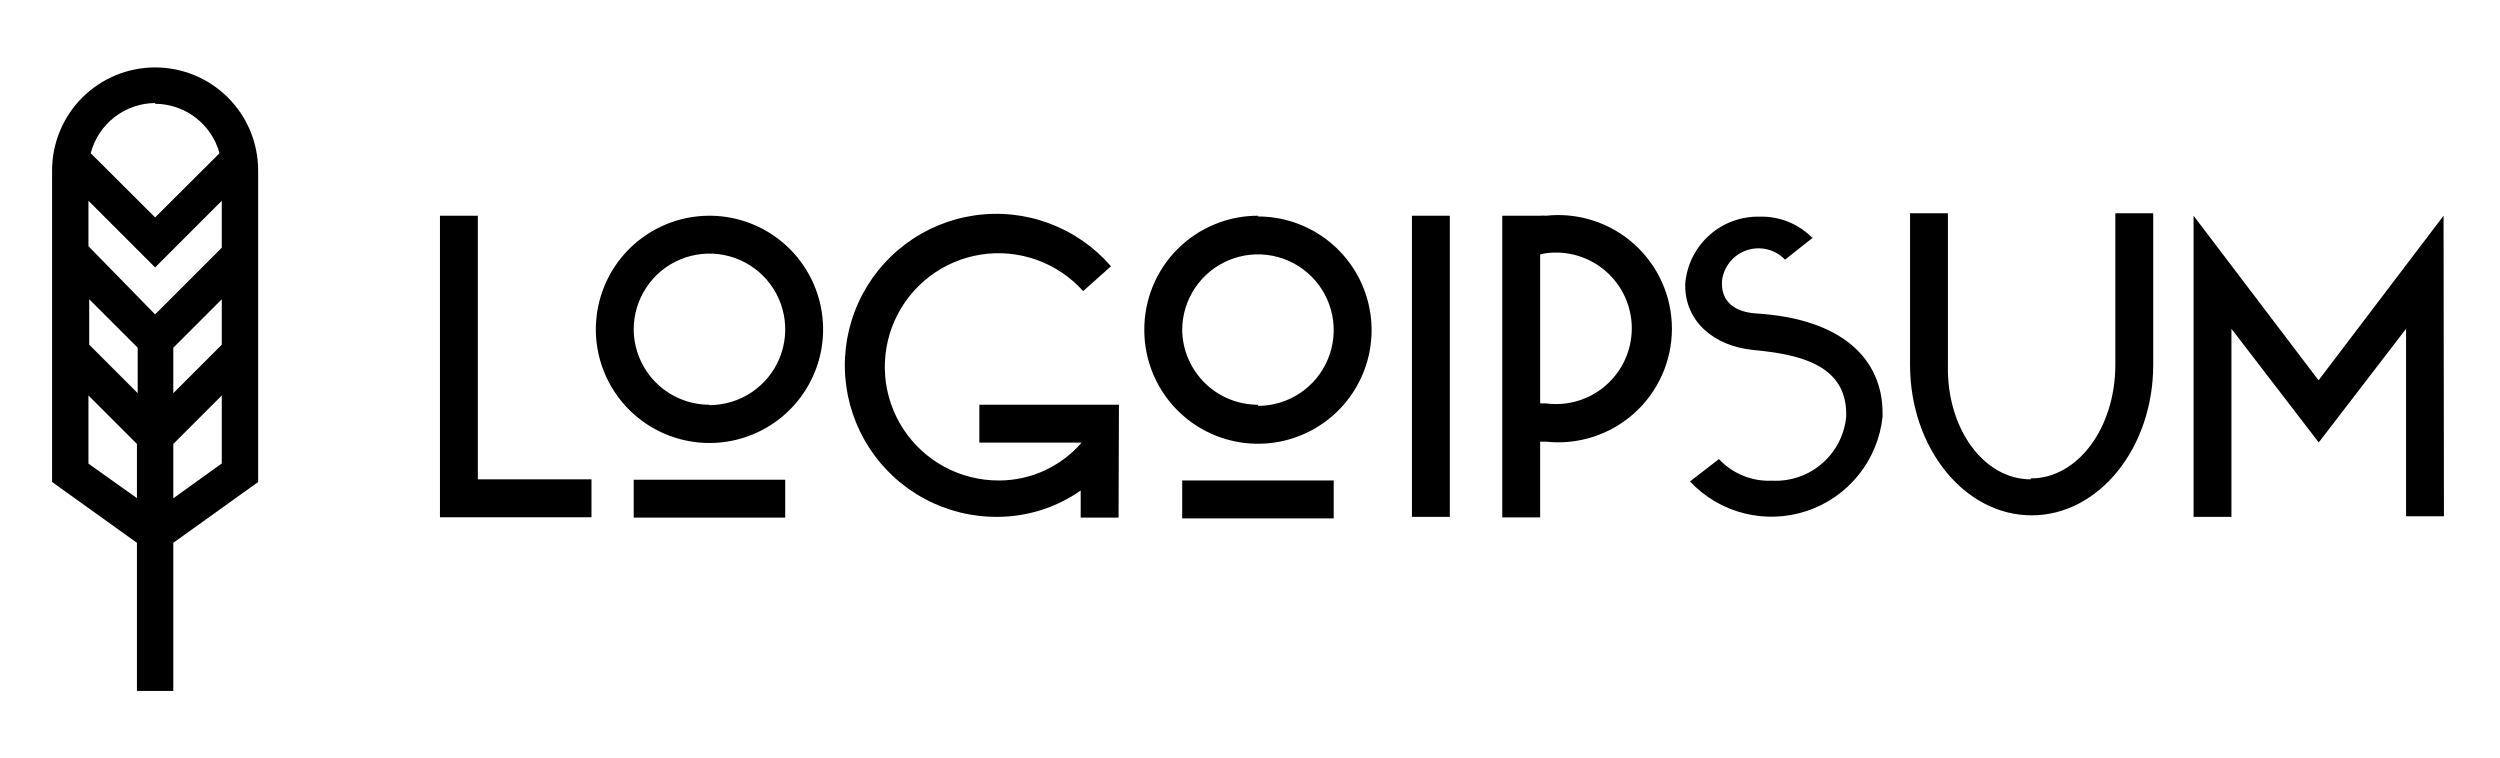
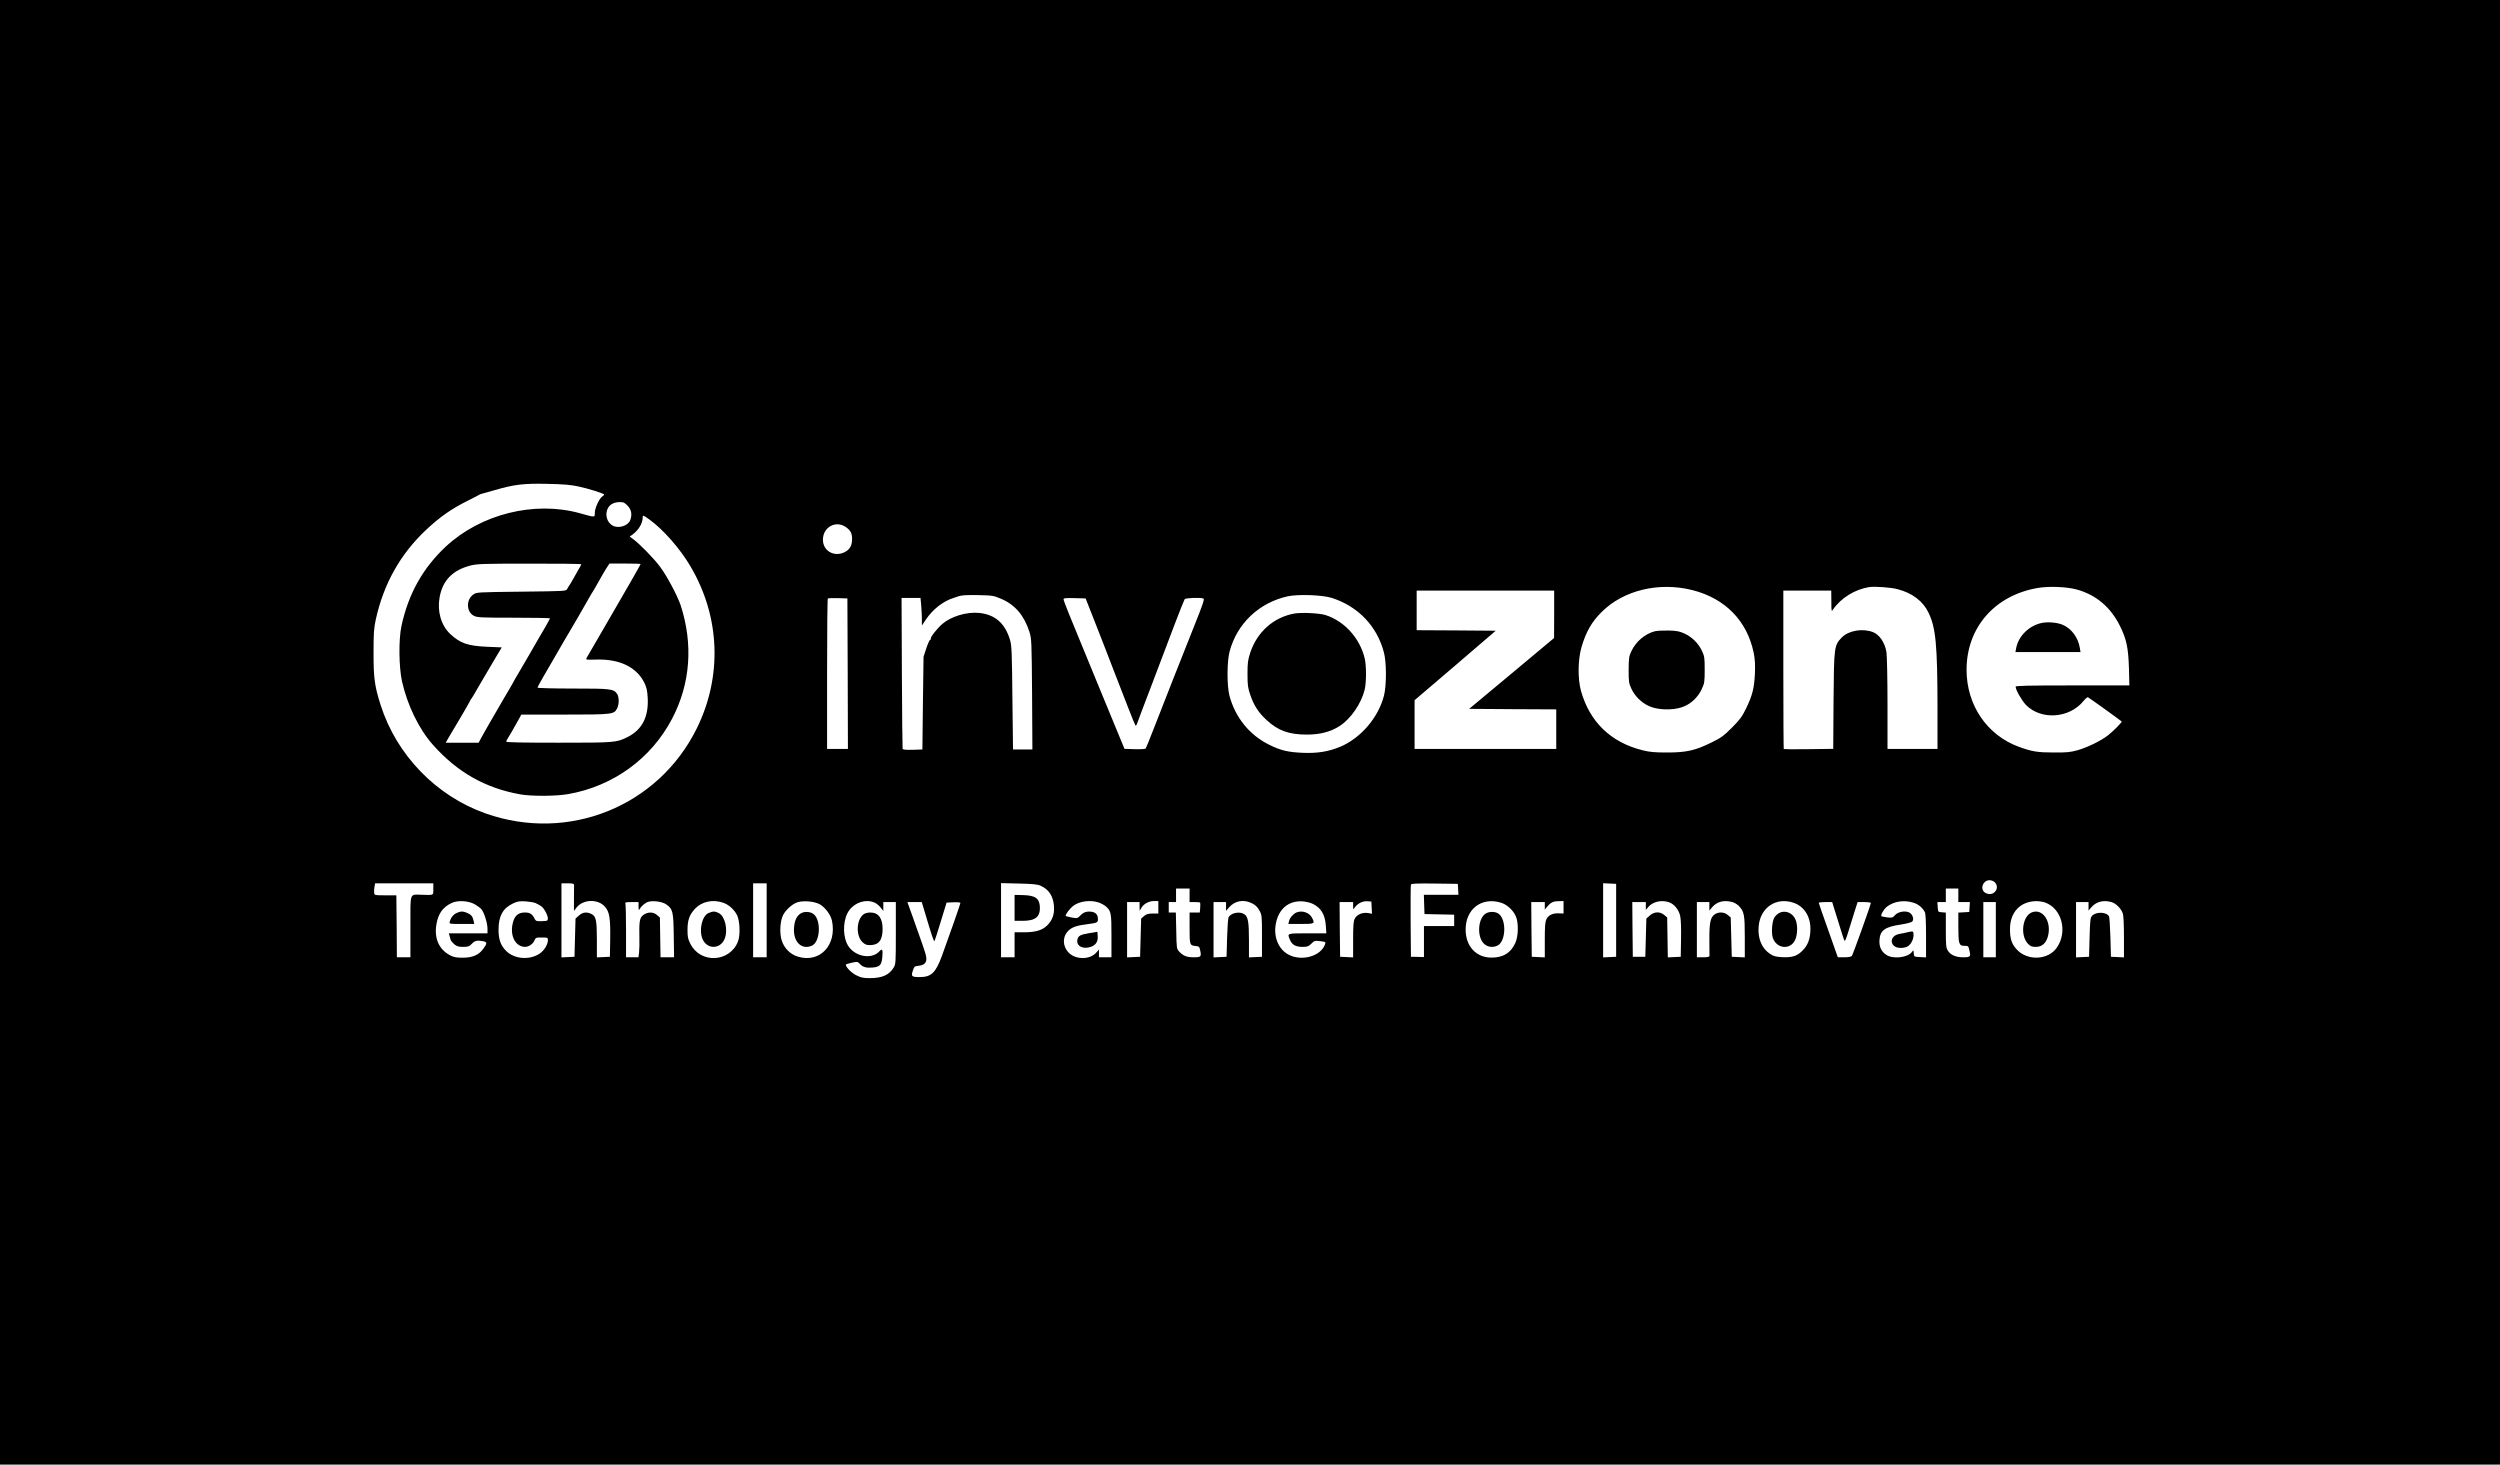
- <svg xmlns="http://www.w3.org/2000/svg" id="logo-1" viewBox="0 0 132 40" fill="currentColor">
-   <path d="M23.23 11.39H25.23V25.31H31.23V27.31H23.23V11.39ZM37.46 11.39C38.647 11.39 39.807 11.742 40.793 12.401C41.78 13.06 42.549 13.998 43.003 15.094C43.457 16.19 43.576 17.397 43.345 18.561C43.113 19.724 42.542 20.794 41.703 21.633C40.864 22.472 39.794 23.043 38.63 23.275C37.467 23.506 36.26 23.387 35.164 22.933C34.068 22.479 33.13 21.71 32.471 20.723C31.812 19.737 31.46 18.577 31.46 17.39C31.46 16.602 31.615 15.822 31.917 15.094C32.218 14.366 32.66 13.704 33.217 13.147C33.775 12.59 34.436 12.148 35.164 11.847C35.892 11.545 36.672 11.39 37.46 11.39V11.39ZM37.46 21.39C38.251 21.39 39.025 21.155 39.682 20.716C40.34 20.276 40.853 19.652 41.156 18.921C41.458 18.19 41.538 17.386 41.383 16.61C41.229 15.834 40.848 15.121 40.288 14.562C39.729 14.002 39.016 13.621 38.24 13.467C37.464 13.312 36.66 13.392 35.929 13.694C35.198 13.997 34.574 14.51 34.134 15.168C33.695 15.825 33.46 16.599 33.46 17.39C33.465 18.447 33.889 19.46 34.639 20.206C35.388 20.951 36.403 21.37 37.46 21.37V21.39ZM33.46 25.33H41.46V27.33H33.46V25.33ZM59.06 27.33H57.06V25.9C55.77 26.803 54.234 27.288 52.66 27.29C51.318 27.299 49.994 26.97 48.812 26.333C47.63 25.697 46.628 24.773 45.897 23.647C45.166 22.521 44.73 21.229 44.629 19.89C44.528 18.551 44.766 17.209 45.321 15.986C45.875 14.763 46.728 13.7 47.802 12.894C48.875 12.087 50.135 11.564 51.463 11.372C52.792 11.18 54.148 11.326 55.405 11.796C56.663 12.265 57.782 13.044 58.66 14.06L57.19 15.37C56.522 14.624 55.679 14.056 54.736 13.72C53.793 13.383 52.78 13.287 51.791 13.442C50.802 13.597 49.867 13.997 49.072 14.605C48.276 15.214 47.646 16.012 47.238 16.926C46.83 17.841 46.658 18.843 46.736 19.841C46.815 20.839 47.142 21.802 47.688 22.641C48.234 23.481 48.981 24.17 49.862 24.647C50.743 25.123 51.729 25.372 52.73 25.37C53.561 25.372 54.383 25.194 55.139 24.849C55.895 24.503 56.567 23.999 57.11 23.37H51.71V21.37H59.08L59.06 27.33ZM66.42 11.43C67.607 11.43 68.767 11.782 69.753 12.441C70.74 13.101 71.509 14.037 71.963 15.134C72.417 16.23 72.536 17.437 72.305 18.601C72.073 19.764 71.502 20.834 70.663 21.673C69.823 22.512 68.754 23.083 67.591 23.315C66.427 23.546 65.22 23.427 64.124 22.973C63.028 22.519 62.09 21.75 61.431 20.763C60.772 19.777 60.42 18.617 60.42 17.43C60.415 16.637 60.567 15.851 60.867 15.117C61.167 14.383 61.61 13.716 62.17 13.154C62.73 12.593 63.396 12.148 64.129 11.845C64.861 11.542 65.647 11.387 66.44 11.39L66.42 11.43ZM66.42 21.43C67.211 21.43 67.984 21.195 68.642 20.756C69.3 20.316 69.813 19.692 70.115 18.961C70.418 18.23 70.498 17.426 70.343 16.65C70.189 15.874 69.808 15.161 69.248 14.602C68.689 14.042 67.976 13.661 67.2 13.507C66.424 13.352 65.62 13.432 64.889 13.735C64.158 14.037 63.534 14.55 63.094 15.208C62.655 15.866 62.42 16.639 62.42 17.43C62.436 18.484 62.867 19.489 63.62 20.227C64.372 20.965 65.386 21.375 66.44 21.37L66.42 21.43ZM62.42 25.37H70.42V27.37H62.42V25.37ZM74.55 11.39H76.55V27.29H74.55V11.39ZM79.32 11.39H81.32C81.423 11.379 81.527 11.379 81.63 11.39C82.468 11.299 83.315 11.386 84.117 11.644C84.919 11.902 85.657 12.327 86.284 12.889C86.912 13.452 87.413 14.141 87.756 14.91C88.1 15.679 88.277 16.512 88.277 17.355C88.277 18.198 88.1 19.031 87.756 19.8C87.413 20.569 86.912 21.258 86.284 21.821C85.657 22.383 84.919 22.808 84.117 23.066C83.315 23.324 82.468 23.411 81.63 23.32H81.32V27.32H79.32V11.39ZM81.32 13.39V21.3H81.63C82.195 21.375 82.769 21.329 83.315 21.164C83.86 20.999 84.364 20.72 84.793 20.344C85.222 19.969 85.565 19.506 85.801 18.987C86.036 18.468 86.158 17.905 86.158 17.335C86.158 16.765 86.036 16.202 85.801 15.683C85.565 15.164 85.222 14.701 84.793 14.326C84.364 13.95 83.86 13.671 83.315 13.506C82.769 13.341 82.195 13.295 81.63 13.37C81.521 13.381 81.414 13.405 81.31 13.44L81.32 13.39ZM95.73 12.54L94.25 13.71C93.995 13.443 93.668 13.255 93.31 13.167C92.951 13.079 92.575 13.096 92.225 13.214C91.875 13.333 91.567 13.549 91.336 13.837C91.104 14.125 90.96 14.473 90.92 14.84V15C90.92 15.88 91.53 16.47 92.72 16.55C97.3 16.83 99.4 18.98 99.4 21.82V22C99.282 23.124 98.843 24.19 98.136 25.072C97.43 25.954 96.484 26.615 95.413 26.975C94.342 27.335 93.189 27.38 92.093 27.105C90.997 26.829 90.003 26.244 89.23 25.42L90.76 24.24C91.116 24.622 91.551 24.921 92.034 25.118C92.518 25.315 93.038 25.404 93.56 25.38C94.523 25.431 95.469 25.108 96.199 24.478C96.93 23.848 97.388 22.96 97.48 22V21.86C97.48 19.19 94.86 18.7 92.59 18.48C90.49 18.28 88.98 16.97 88.98 15.08V15C89.054 14.016 89.503 13.098 90.234 12.436C90.966 11.773 91.924 11.417 92.91 11.44C93.433 11.425 93.953 11.519 94.437 11.717C94.921 11.915 95.358 12.213 95.72 12.59L95.73 12.54ZM107.23 25.26C109.72 25.26 111.69 22.57 111.69 19.26V11.26H113.69V19.26C113.69 23.66 110.81 27.21 107.27 27.21C103.73 27.21 100.85 23.66 100.85 19.26V11.26H102.85V19.26C102.77 22.62 104.74 25.31 107.22 25.31L107.23 25.26ZM129.04 27.26H127.04V17.36L122.43 23.36L117.82 17.36V27.29H115.82V11.39L122.42 20.08L129.02 11.39L129.04 27.26Z" class="ccustom" fill="currentColor" />
-   <path d="M13.63 9C13.63 7.557 13.057 6.174 12.037 5.153C11.017 4.133 9.633 3.56 8.19 3.56C6.747 3.56 5.364 4.133 4.343 5.153C3.323 6.174 2.75 7.557 2.75 9V25.45L7.23 28.66V36.48H9.15V28.66L13.63 25.45V9ZM11.71 18.2L9.15 20.76V18.36L11.71 15.8V18.2ZM4.71 15.8L7.27 18.36V20.76L4.71 18.2V15.8ZM11.71 13.08L8.19 16.6L4.67 13V10.6L8.19 14.12L11.71 10.6V13.08ZM8.19 5.48C8.964 5.483 9.716 5.741 10.33 6.212C10.944 6.683 11.387 7.343 11.59 8.09L8.19 11.48L4.79 8.09C4.986 7.336 5.425 6.667 6.04 6.188C6.655 5.709 7.411 5.446 8.19 5.44V5.48ZM4.67 24.48V20.88L7.23 23.44V26.3L4.67 24.48ZM9.15 26.31V23.44L11.71 20.88V24.47L9.15 26.31Z" class="ccustom" fill="currentColor" />
+ <svg xmlns="http://www.w3.org/2000/svg" version="1.0" width="2400pt" height="1406pt" viewBox="0 0 2400 1406" preserveAspectRatio="xMidYMid meet">
+   <g transform="translate(0,1406) scale(0.1,-0.1)" fill="#000000" stroke="none">
+     <path d="M0 7030 l0 -7030 12000 0 12000 0 0 7030 0 7030 -12000 0 -12000 0 0 -7030z m5548 2361 c104 -22 252 -69 252 -79 0 -4 -8 -12 -19 -19 -28 -18 -71 -112 -71 -156 0 -46 7 -46 -147 -3 -434 119 -947 -9 -1282 -320 -222 -207 -361 -456 -427 -764 -28 -130 -25 -391 5 -530 50 -226 162 -458 296 -609 234 -264 504 -417 840 -477 108 -19 338 -18 456 2 434 75 802 341 1003 728 174 334 202 712 80 1086 -29 88 -134 286 -198 370 -61 81 -197 221 -261 267 l-30 22 23 16 c62 45 102 110 102 168 0 24 5 22 64 -20 134 -97 293 -278 394 -449 286 -483 308 -1056 61 -1557 -370 -749 -1233 -1097 -2027 -816 -474 167 -855 560 -1008 1041 -58 183 -68 256 -68 498 0 195 3 238 22 325 76 342 234 623 479 855 135 127 247 206 409 286 54 27 101 51 104 54 3 3 10 6 15 7 6 1 66 18 135 38 187 54 273 65 505 60 151 -3 223 -9 293 -24z m478 -187 c36 -38 44 -85 24 -138 -20 -54 -113 -83 -168 -52 -56 30 -77 107 -47 166 20 38 59 59 114 60 37 0 48 -5 77 -36z m2096 -205 c43 -31 58 -59 58 -112 0 -63 -21 -102 -70 -127 -101 -51 -210 10 -210 119 0 121 125 189 222 120z m-2542 -356 c0 -5 -10 -24 -22 -43 -11 -19 -35 -60 -51 -90 -16 -30 -35 -61 -41 -69 -5 -7 -15 -23 -21 -35 -11 -21 -13 -21 -440 -26 -429 -5 -430 -5 -462 -28 -71 -50 -66 -168 7 -204 31 -16 72 -18 383 -18 191 0 347 -3 347 -6 0 -5 -67 -124 -130 -229 -10 -16 -42 -73 -72 -125 -30 -52 -76 -130 -101 -173 -26 -43 -47 -80 -47 -82 0 -2 -62 -109 -90 -155 -5 -8 -31 -53 -58 -100 -27 -47 -66 -114 -87 -150 -21 -36 -52 -91 -69 -122 l-31 -58 -158 0 -158 0 27 48 c16 26 67 114 116 195 48 82 88 151 88 154 0 3 8 17 19 31 10 15 27 43 37 62 11 19 46 80 79 135 32 55 84 143 115 195 l57 95 -141 6 c-185 8 -259 34 -354 123 -87 82 -126 216 -102 351 29 162 123 260 293 305 66 17 114 19 570 19 273 1 497 -2 497 -6z m570 2 c0 -5 -153 -272 -289 -505 -98 -168 -216 -372 -229 -395 -10 -19 -7 -20 86 -17 228 8 393 -71 468 -223 21 -43 28 -75 32 -144 10 -183 -54 -307 -194 -377 -107 -53 -120 -54 -661 -54 -340 0 -503 3 -503 10 0 6 8 22 17 36 19 29 32 52 88 152 l40 72 418 0 c459 0 472 2 501 59 21 39 20 110 0 140 -34 48 -59 51 -424 51 -187 0 -340 4 -340 9 0 4 22 46 49 92 27 46 84 145 127 219 42 74 103 178 134 230 31 52 68 115 82 140 14 25 42 74 63 110 21 36 46 81 57 100 11 19 24 40 28 45 4 6 25 42 46 80 21 39 53 94 71 123 l34 52 149 0 c83 0 150 -2 150 -5z m10097 -250 c316 -80 526 -296 589 -604 12 -64 15 -113 11 -200 -7 -140 -24 -206 -84 -331 -39 -80 -59 -108 -137 -186 -79 -79 -105 -98 -196 -142 -155 -77 -241 -96 -425 -96 -122 0 -167 4 -239 22 -302 76 -504 271 -588 567 -33 119 -31 305 6 428 43 144 97 238 192 332 209 209 550 291 871 210z m1969 9 c140 -36 244 -114 297 -224 71 -146 86 -311 87 -907 l0 -403 -240 0 -240 0 0 433 c0 245 -5 460 -10 497 -15 90 -67 168 -130 192 -100 38 -234 15 -299 -52 -73 -76 -75 -88 -79 -607 l-3 -462 -235 -3 c-130 -2 -238 -1 -240 1 -2 2 -4 346 -4 763 l0 758 230 0 230 0 1 -102 c0 -100 1 -102 17 -78 75 109 210 193 347 214 52 8 209 -3 271 -20z m1724 -4 c187 -53 324 -171 414 -354 61 -124 78 -208 84 -403 l4 -163 -546 0 c-430 0 -546 -3 -546 -12 0 -31 61 -137 101 -177 146 -147 417 -127 552 41 17 21 36 37 42 34 8 -3 302 -214 323 -232 7 -5 -80 -93 -131 -133 -70 -54 -195 -115 -292 -143 -68 -19 -102 -23 -230 -22 -154 0 -209 9 -335 55 -305 112 -501 400 -501 739 0 406 271 716 686 786 108 18 278 11 375 -16z m-5020 -237 l-1 -228 -407 -340 -408 -340 418 -3 418 -2 0 -190 0 -190 -680 0 -680 0 0 234 0 234 390 333 389 334 -379 3 -380 2 0 190 0 190 660 0 660 0 0 -227z m-5308 148 c132 -56 221 -160 271 -319 20 -64 21 -89 25 -597 l3 -530 -93 0 -93 0 -6 495 c-4 429 -7 503 -22 554 -48 162 -143 246 -297 262 -121 12 -271 -34 -355 -107 -51 -45 -116 -128 -109 -140 3 -5 1 -9 -5 -9 -6 0 -23 -37 -38 -82 l-27 -83 -6 -445 -5 -445 -93 -3 c-68 -2 -93 1 -97 10 -2 7 -5 336 -7 731 l-3 717 91 0 91 0 7 -77 c3 -42 6 -101 6 -132 l0 -56 37 55 c67 101 170 181 271 211 4 2 25 9 47 16 28 9 84 12 185 10 138 -3 149 -5 222 -36z m3173 9 c252 -80 436 -272 501 -525 25 -95 25 -311 1 -410 -53 -212 -223 -411 -421 -494 -114 -47 -220 -64 -360 -58 -142 6 -212 23 -321 77 -189 93 -325 260 -382 470 -25 93 -25 328 1 425 71 268 281 468 556 530 100 22 334 14 425 -15z m-4647 -727 l2 -723 -100 0 -100 0 0 718 c0 395 3 722 7 726 4 4 48 5 98 4 l90 -3 3 -722z m2341 577 c32 -80 78 -199 104 -265 25 -66 76 -196 112 -290 36 -93 96 -246 132 -340 36 -93 69 -174 73 -179 5 -4 11 3 15 15 4 13 69 186 145 384 76 198 175 459 220 580 46 121 88 226 93 233 10 12 151 18 180 6 12 -4 -6 -58 -88 -262 -120 -301 -295 -744 -391 -992 -37 -96 -71 -179 -75 -185 -4 -6 -48 -9 -106 -7 l-98 3 -240 582 c-131 320 -263 640 -292 711 -29 71 -53 135 -53 143 0 11 20 13 106 11 l106 -3 57 -145z m8671 -2580 c43 -43 12 -113 -50 -113 -16 0 -39 8 -50 18 -43 39 -11 115 50 115 17 0 39 -9 50 -20z m-14990 -65 c0 -62 8 -58 -107 -55 -124 3 -113 34 -113 -306 l0 -294 -65 0 -65 0 -2 298 -3 297 -105 0 c-103 0 -105 0 -108 24 -2 13 -1 39 3 57 l6 34 279 0 280 0 0 -55z m1351 38 c0 -10 0 -70 -1 -133 l0 -115 26 34 c64 79 205 83 272 6 43 -48 53 -111 50 -310 l-3 -170 -62 -3 -63 -3 0 169 c0 187 -8 225 -51 247 -44 23 -85 19 -121 -14 l-33 -29 -5 -184 -5 -183 -62 -3 -63 -3 0 356 0 355 60 0 c50 0 60 -3 61 -17z m1849 -338 l0 -355 -65 0 -65 0 0 355 0 355 65 0 65 0 0 -355z m2630 332 c79 -36 120 -98 128 -194 6 -78 -14 -136 -65 -187 -47 -47 -112 -66 -225 -66 l-88 0 0 -120 0 -120 -65 0 -65 0 0 356 0 356 173 -4 c130 -3 180 -8 207 -21z m4008 -34 l3 -53 -166 0 -166 0 3 -92 3 -93 143 -3 142 -3 0 -54 0 -55 -145 0 -145 0 0 -149 0 -149 -62 2 -63 1 -3 340 c-1 187 0 346 3 353 3 10 54 12 227 10 l223 -3 3 -52z m1517 -298 l0 -350 -62 -3 -63 -3 0 356 0 356 63 -3 62 -3 0 -350z m-4095 240 l0 -65 48 0 c27 0 51 -2 53 -4 2 -3 3 -25 1 -50 l-4 -46 -49 0 -49 0 0 -149 c0 -163 1 -167 60 -173 31 -3 35 -7 42 -43 13 -59 7 -65 -62 -65 -67 0 -102 14 -140 55 -24 26 -25 31 -28 201 l-4 174 -34 0 -34 0 0 50 0 50 35 0 35 0 0 65 0 65 65 0 65 0 0 -65z m7380 0 l0 -65 56 0 55 0 -3 -47 -3 -48 -52 -3 -53 -3 0 -134 c0 -166 6 -185 58 -185 38 0 39 -1 49 -47 14 -58 8 -63 -63 -63 -67 0 -120 23 -144 63 -18 28 -20 51 -20 199 l0 167 -37 3 c-38 3 -38 3 -41 51 l-3 47 40 0 41 0 0 65 0 65 60 0 60 0 0 -65z m-14239 -88 c24 -14 52 -35 61 -46 26 -31 58 -134 58 -186 l0 -45 -186 0 -185 0 6 -22 c4 -13 9 -31 11 -40 3 -9 19 -29 35 -43 25 -20 41 -25 86 -25 48 0 58 4 83 30 29 31 51 35 109 24 39 -8 39 -20 0 -73 -43 -60 -103 -85 -199 -85 -59 0 -85 5 -119 23 -107 56 -155 164 -131 299 17 101 61 163 145 203 58 29 167 22 226 -14z m579 14 c58 -27 75 -42 97 -83 29 -54 30 -88 3 -89 -85 -6 -94 -4 -106 18 -24 49 -45 63 -96 63 -65 0 -101 -33 -117 -109 -26 -120 30 -221 121 -221 33 0 75 28 88 60 12 29 15 30 71 30 56 0 59 -1 59 -25 0 -41 -35 -99 -77 -128 -96 -66 -243 -56 -323 23 -54 53 -75 113 -74 210 1 128 42 201 139 247 42 20 61 23 120 20 39 -3 81 -10 95 -16z m1254 -12 c65 -44 71 -68 74 -301 l3 -208 -65 0 -65 0 -3 191 -3 191 -28 24 c-32 27 -75 31 -115 10 -49 -25 -57 -56 -54 -200 2 -72 0 -150 -3 -173 l-6 -43 -60 0 -59 0 0 249 c0 137 -3 256 -6 265 -5 14 4 16 60 16 l66 0 0 -42 c1 -39 2 -41 13 -21 15 26 55 59 82 66 47 13 133 1 169 -24z m548 15 c54 -18 107 -66 134 -120 27 -56 32 -191 9 -251 -77 -202 -360 -217 -457 -24 -24 46 -28 67 -28 133 0 95 19 148 73 205 66 69 170 91 269 57z m931 -17 c50 -30 103 -101 114 -156 48 -233 -115 -407 -323 -346 -75 21 -134 79 -159 155 -23 70 -17 188 13 246 27 52 92 109 140 123 64 18 165 7 215 -22z m521 19 c18 -7 45 -29 59 -47 l27 -34 0 43 0 42 60 0 60 0 0 -297 c0 -284 -1 -300 -21 -332 -43 -71 -110 -101 -229 -101 -64 0 -86 5 -131 28 -46 23 -99 77 -99 101 0 4 25 12 57 19 54 11 57 11 79 -13 28 -30 61 -39 125 -33 66 7 82 24 89 98 7 73 0 88 -26 59 -81 -91 -261 -47 -315 76 -43 99 -32 243 25 318 57 76 159 107 240 73z m2157 -1 c24 -9 54 -26 67 -38 49 -45 52 -63 52 -282 l0 -205 -60 0 -60 0 0 38 0 37 -23 -27 c-41 -48 -114 -67 -189 -48 -119 30 -165 172 -83 254 36 36 83 52 192 65 85 11 93 15 93 47 0 40 -18 63 -55 70 -48 9 -83 -2 -114 -35 -26 -28 -29 -28 -84 -19 -31 6 -57 13 -57 16 0 17 42 72 72 95 61 47 168 60 249 32z m569 -45 l0 -60 -54 0 c-44 0 -61 -5 -83 -24 l-28 -24 -5 -184 -5 -183 -62 -3 -63 -3 0 266 0 265 60 0 60 0 0 -42 1 -43 14 26 c21 40 73 69 123 69 l42 0 0 -60z m900 38 c32 -16 52 -36 70 -68 24 -44 25 -51 25 -245 l0 -200 -62 -3 -63 -3 0 163 c0 181 -9 228 -45 252 -45 30 -130 12 -151 -31 -5 -10 -11 -99 -14 -198 l-5 -180 -62 -3 -63 -3 0 266 0 265 60 0 60 0 0 -42 0 -42 28 32 c56 65 141 81 222 40z m585 -6 c79 -40 116 -104 123 -209 l5 -73 -182 0 c-200 0 -195 2 -167 -63 19 -47 55 -67 120 -67 47 0 58 4 85 31 29 29 34 30 85 24 54 -7 55 -7 45 -34 -43 -113 -225 -162 -350 -95 -98 53 -146 174 -120 301 28 140 123 218 256 210 34 -3 78 -13 100 -25z m563 -35 l3 -59 -39 7 c-52 8 -106 -14 -126 -54 -13 -24 -16 -65 -16 -201 l0 -171 -62 3 -63 3 -3 263 -2 262 65 0 65 0 0 -37 c0 -37 0 -37 16 -14 27 38 75 62 119 59 l40 -3 3 -58z m1239 48 c58 -17 117 -70 144 -129 29 -63 26 -196 -5 -261 -45 -95 -116 -138 -228 -138 -147 0 -248 109 -248 269 0 197 152 314 337 259z m603 -45 l0 -60 -43 2 c-60 3 -103 -17 -121 -57 -13 -26 -16 -69 -16 -199 l0 -167 -62 3 -63 3 -3 263 -2 262 65 0 65 0 0 -36 0 -36 27 32 c32 38 55 49 111 49 l42 1 0 -60z m1011 49 c50 -16 96 -72 109 -133 7 -30 10 -121 8 -221 l-3 -170 -62 -3 -62 -3 -3 191 -3 192 -28 24 c-41 35 -97 33 -139 -5 l-33 -29 -5 -184 -5 -183 -60 0 -60 0 -3 263 -2 262 65 0 65 0 0 -37 0 -38 23 27 c42 51 124 71 198 47z m610 1 c19 -5 47 -22 62 -37 51 -54 57 -85 57 -298 l0 -196 -62 3 -63 3 -5 188 -5 189 -28 24 c-36 31 -94 32 -130 3 -38 -29 -48 -83 -47 -242 1 -78 1 -148 1 -154 -1 -9 -20 -13 -61 -13 l-60 0 0 265 0 265 60 0 60 0 0 -41 0 -41 27 33 c46 54 113 71 194 49z m586 -6 c101 -34 163 -129 163 -250 0 -94 -23 -157 -76 -210 -52 -53 -99 -67 -196 -63 -61 4 -82 9 -116 32 -79 52 -119 148 -109 262 14 181 166 285 334 229z m1149 1 c49 -14 90 -48 113 -92 7 -14 11 -95 11 -228 l0 -206 -57 3 c-58 3 -58 3 -61 37 -3 32 -4 32 -17 13 -39 -55 -182 -72 -246 -29 -49 32 -71 80 -66 145 6 90 53 124 203 146 53 8 104 21 111 29 19 19 7 64 -23 84 -37 24 -112 12 -142 -22 -21 -25 -28 -27 -74 -22 -28 4 -53 9 -56 11 -11 11 23 69 54 93 66 50 161 65 250 38z m1267 1 c159 -57 218 -276 115 -430 -82 -124 -286 -134 -389 -19 -47 52 -63 100 -63 193 -1 162 99 268 254 269 25 0 62 -6 83 -13z m637 4 c43 -12 93 -62 109 -109 7 -21 11 -110 11 -228 l0 -194 -62 3 -63 3 -5 185 c-3 102 -9 192 -13 202 -22 43 -121 48 -161 8 -19 -19 -21 -36 -26 -208 l-5 -187 -62 -3 -63 -3 0 266 0 265 60 0 60 0 0 -41 0 -41 25 30 c47 56 116 74 195 52z m-11395 -87 c74 -248 89 -293 96 -286 4 5 31 89 61 188 l55 180 66 3 c38 2 67 -1 67 -7 0 -8 -110 -324 -177 -506 -60 -164 -103 -205 -214 -205 -77 0 -84 7 -66 61 14 41 18 44 53 47 22 2 46 10 56 18 32 29 29 59 -16 186 -24 68 -66 187 -94 266 l-51 142 69 0 69 0 26 -87z m8755 -45 c23 -73 48 -155 57 -183 8 -27 18 -53 22 -57 4 -4 19 34 34 85 16 50 42 136 59 190 l31 97 63 0 c35 0 64 -4 64 -9 0 -17 -172 -495 -182 -508 -6 -8 -35 -13 -73 -13 l-62 0 -91 258 c-51 142 -92 262 -92 265 0 4 29 7 65 7 l64 0 41 -132z m1530 -133 l0 -265 -60 0 -60 0 0 265 0 265 60 0 60 0 0 -265z" />
+     <path d="M15887 8000 c-94 -24 -182 -98 -225 -190 -24 -50 -26 -66 -27 -180 0 -115 2 -130 26 -181 34 -73 96 -134 168 -167 81 -38 222 -43 315 -12 83 27 154 91 193 175 26 56 28 69 28 185 0 114 -2 130 -26 181 -34 73 -96 134 -168 167 -46 21 -73 27 -151 29 -52 1 -112 -2 -133 -7z" />
+     <path d="M19602 8080 c-124 -26 -225 -126 -247 -243 l-7 -37 312 0 313 0 -7 42 c-16 97 -79 183 -162 219 -51 23 -143 31 -202 19z" />
+     <path d="M12425 8170 c-198 -36 -356 -176 -422 -374 -23 -71 -27 -97 -27 -206 0 -109 4 -135 27 -202 34 -100 80 -171 157 -241 109 -102 217 -140 390 -139 122 0 225 27 310 82 108 69 209 217 241 350 17 71 17 229 0 300 -47 195 -196 359 -378 416 -59 18 -230 26 -298 14z" />
+     <path d="M9740 5345 l0 -125 76 0 c123 0 170 37 167 132 -4 83 -43 112 -160 115 l-83 2 0 -124z" />
+     <path d="M4385 5296 c-32 -14 -58 -46 -67 -83 -6 -23 -6 -23 114 -23 l121 0 -7 32 c-8 40 -23 58 -63 75 -40 16 -59 16 -98 -1z" />
+     <path d="M6802 5295 c-62 -27 -94 -163 -58 -249 42 -101 170 -101 212 0 35 83 5 218 -55 248 -37 19 -56 20 -99 1z" />
+     <path d="M7694 5295 c-42 -21 -65 -66 -71 -136 -13 -137 71 -223 172 -177 78 35 90 237 19 300 -29 25 -84 31 -120 13z" />
+     <path d="M8292 5284 c-70 -49 -78 -203 -14 -267 25 -24 39 -30 74 -30 84 0 121 47 121 156 0 103 -41 157 -118 157 -22 0 -51 -7 -63 -16z" />
+     <path d="M10463 5103 c-88 -14 -111 -26 -119 -59 -16 -62 46 -100 124 -75 50 15 74 50 70 104 l-3 42 -72 -12z" />
+     <path d="M12445 5300 c-29 -12 -63 -51 -70 -82 l-7 -28 121 0 c133 0 136 2 106 60 -26 50 -95 73 -150 50z" />
+     <path d="M14272 5295 c-85 -38 -99 -234 -21 -299 34 -29 81 -34 124 -14 79 36 90 236 18 301 -28 25 -81 30 -121 12z" />
+     <path d="M17079 5295 c-14 -8 -34 -26 -44 -41 -23 -35 -32 -148 -16 -197 35 -104 164 -119 212 -25 26 51 29 145 6 200 -27 65 -100 94 -158 63z" />
+     <path d="M18310 5110 c-19 -5 -52 -12 -73 -15 -71 -11 -100 -72 -55 -115 24 -22 79 -27 122 -10 35 13 66 66 66 113 0 40 -2 40 -60 27z" />
+     <path d="M19505 5301 c-92 -38 -113 -224 -35 -303 23 -23 37 -28 75 -28 58 0 97 35 115 101 38 141 -50 272 -155 230z" />
+   </g>
</svg>
